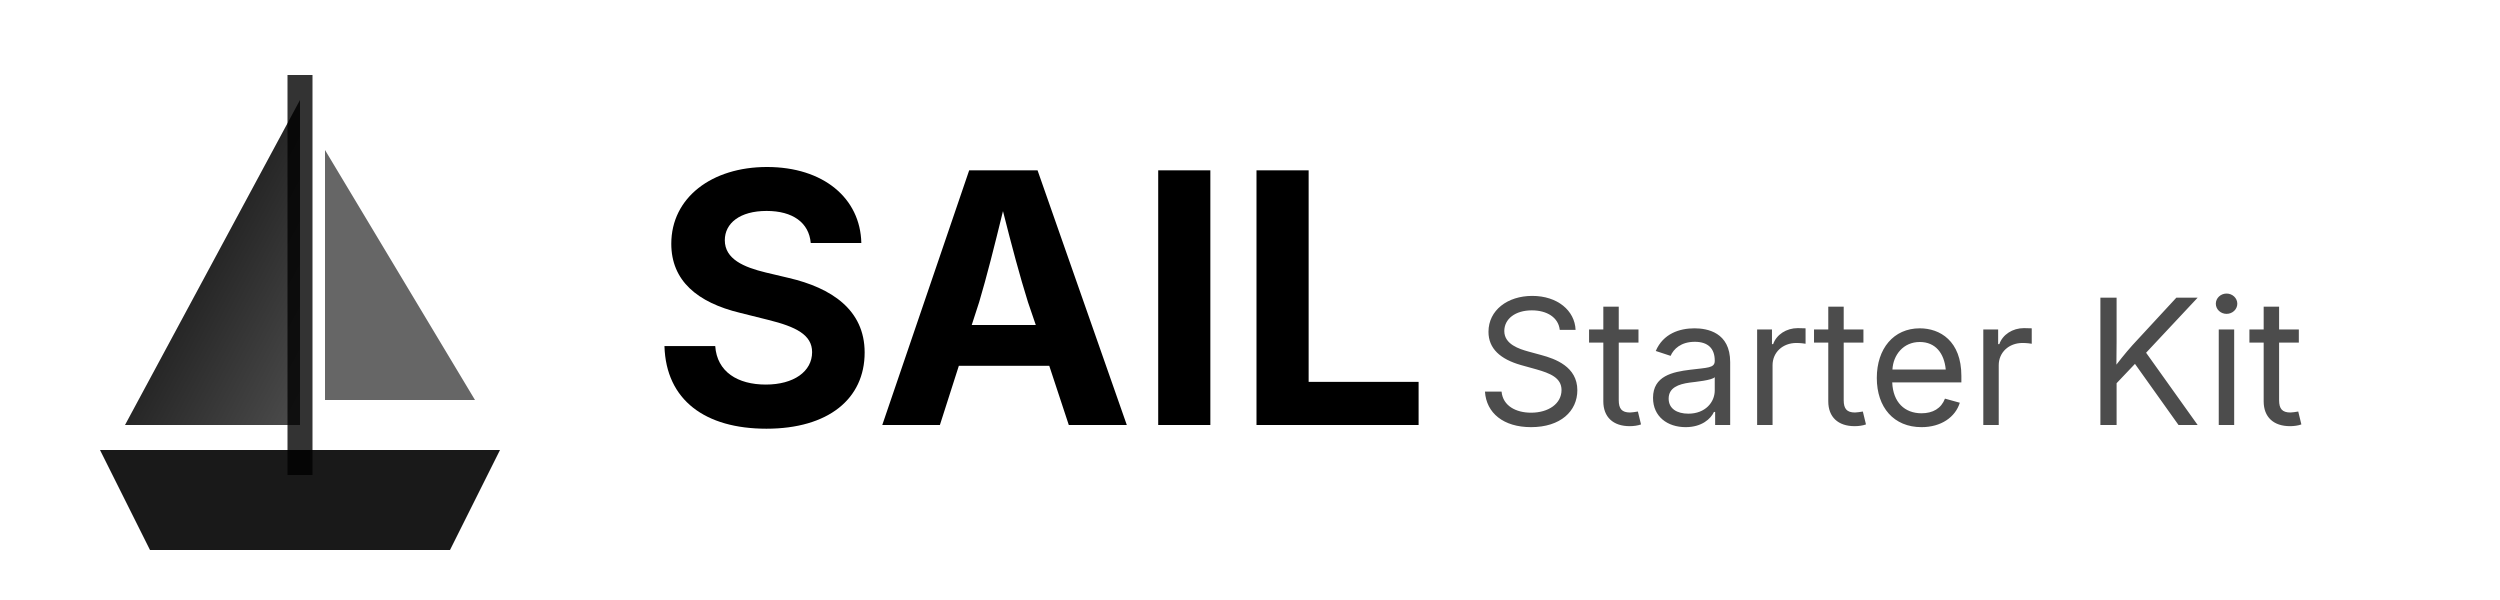
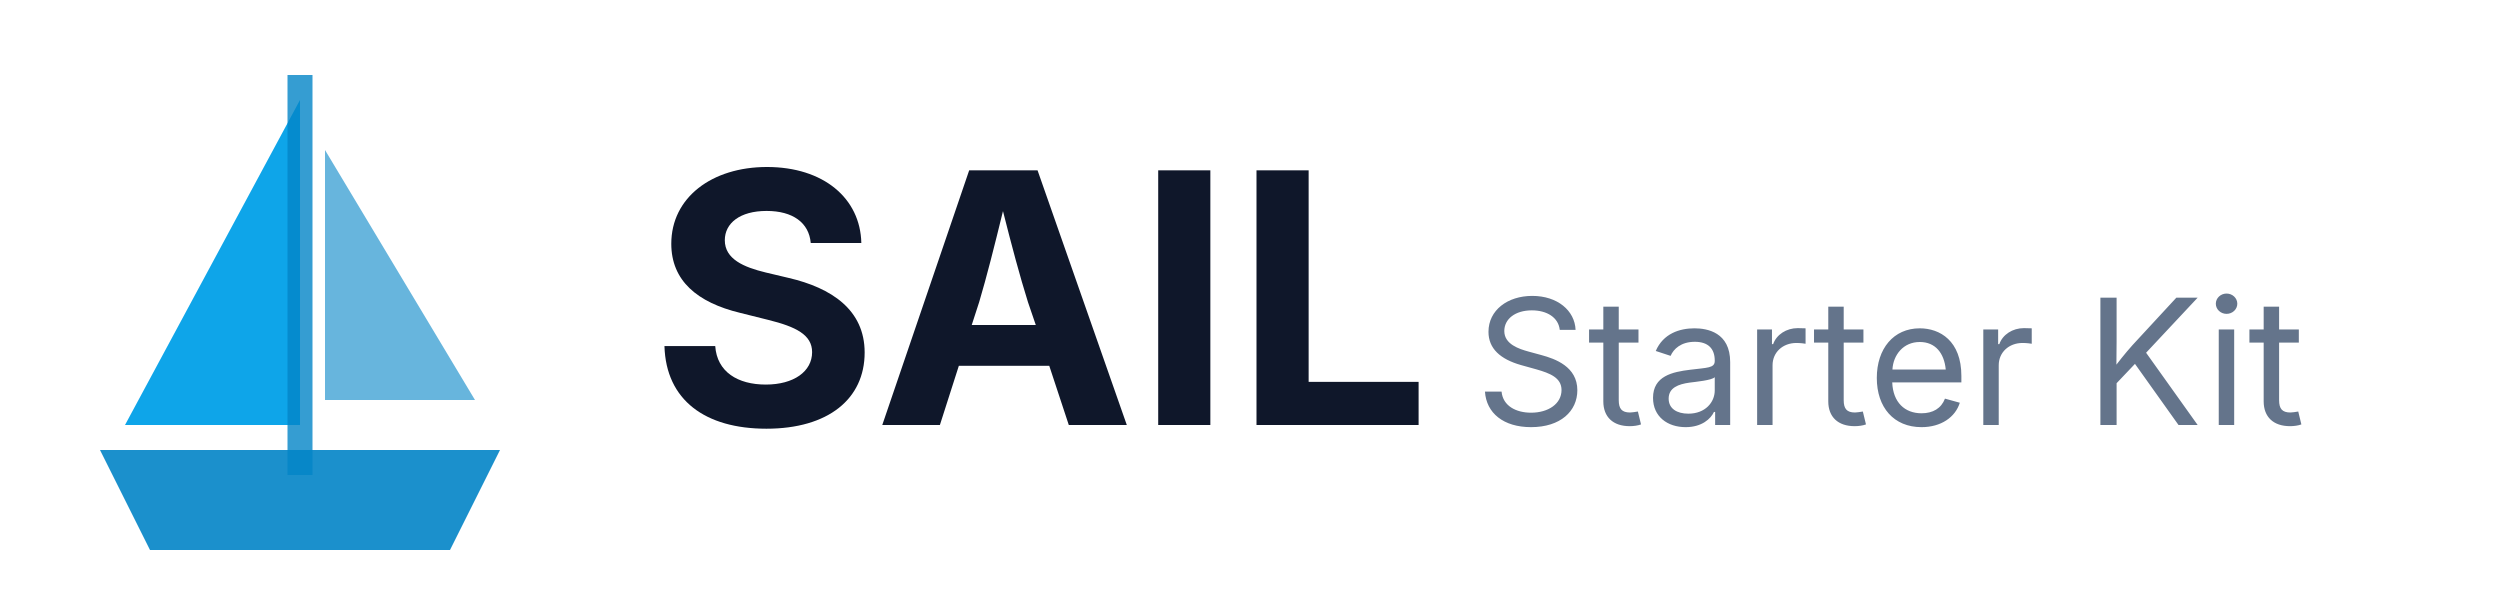
<svg xmlns="http://www.w3.org/2000/svg" viewBox="0 0 200 48" fill="none">
  <g transform="translate(4, 4)">
-     <path d="M4 32 L36 32 L32 40 L8 40 Z" fill="currentColor" opacity="0.9" />
-     <path d="M20 4 L20 30 L6 30 Z" fill="url(#sailGradient)" />
-     <path d="M22 8 L22 28 L34 28 Z" fill="currentColor" opacity="0.6" />
-     <rect x="19" y="2" width="2" height="32" fill="currentColor" opacity="0.8" />
+     <path d="M4 32 L36 32 L32 40 L8 40 Z" fill="#0284c7" opacity="0.9" />
+     <path d="M20 4 L20 30 L6 30 Z" fill="#0ea5e9" />
+     <path d="M22 8 L22 28 L34 28 Z" fill="#0284c7" opacity="0.6" />
+     <rect x="19" y="2" width="2" height="32" fill="#0284c7" opacity="0.8" />
  </g>
-   <text x="52" y="34" font-family="Inter, system-ui, sans-serif" font-size="28" font-weight="700" fill="currentColor">
+   <text x="52" y="34" font-family="Inter, system-ui, sans-serif" font-size="28" font-weight="700" fill="#0f172a">
    SAIL
  </text>
-   <text x="118" y="34" font-family="Inter, system-ui, sans-serif" font-size="14" font-weight="400" fill="currentColor" opacity="0.7">
+   <text x="118" y="34" font-family="Inter, system-ui, sans-serif" font-size="14" font-weight="400" fill="#64748b">
    Starter Kit
  </text>
-   <defs>
-     <linearGradient id="sailGradient" x1="0%" y1="0%" x2="100%" y2="100%">
-       <stop offset="0%" style="stop-color:currentColor;stop-opacity:1" />
-       <stop offset="100%" style="stop-color:currentColor;stop-opacity:0.7" />
-     </linearGradient>
-   </defs>
</svg>
